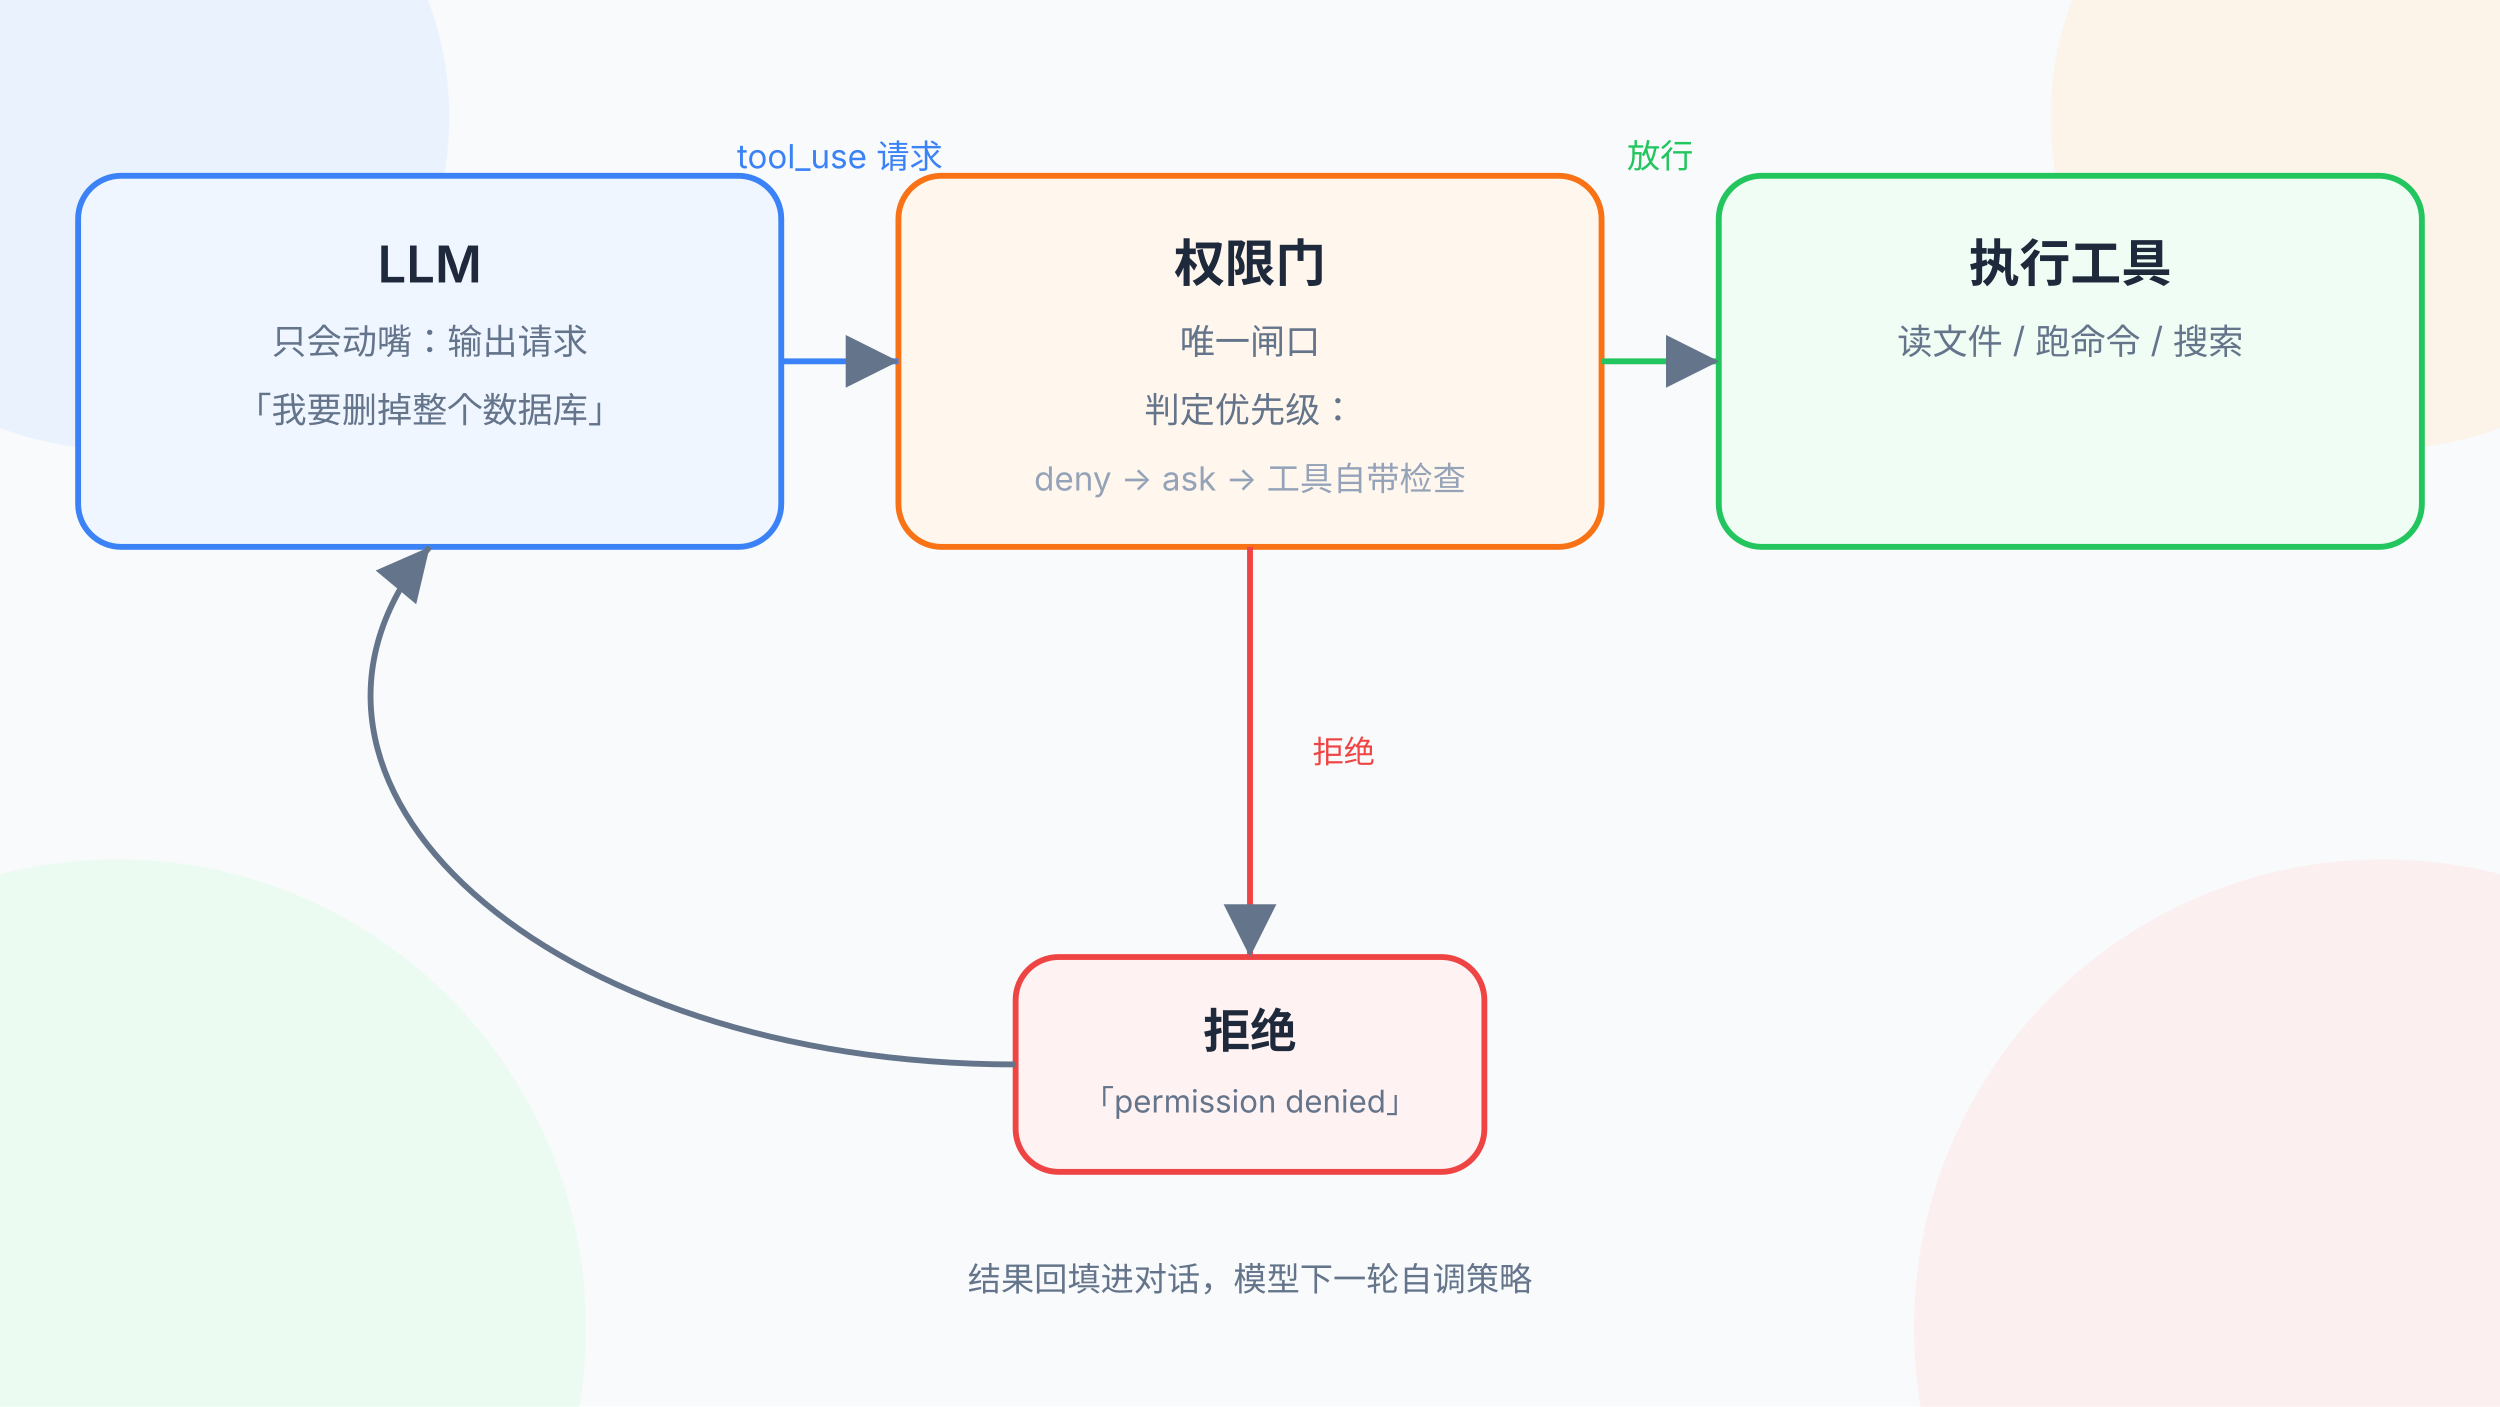
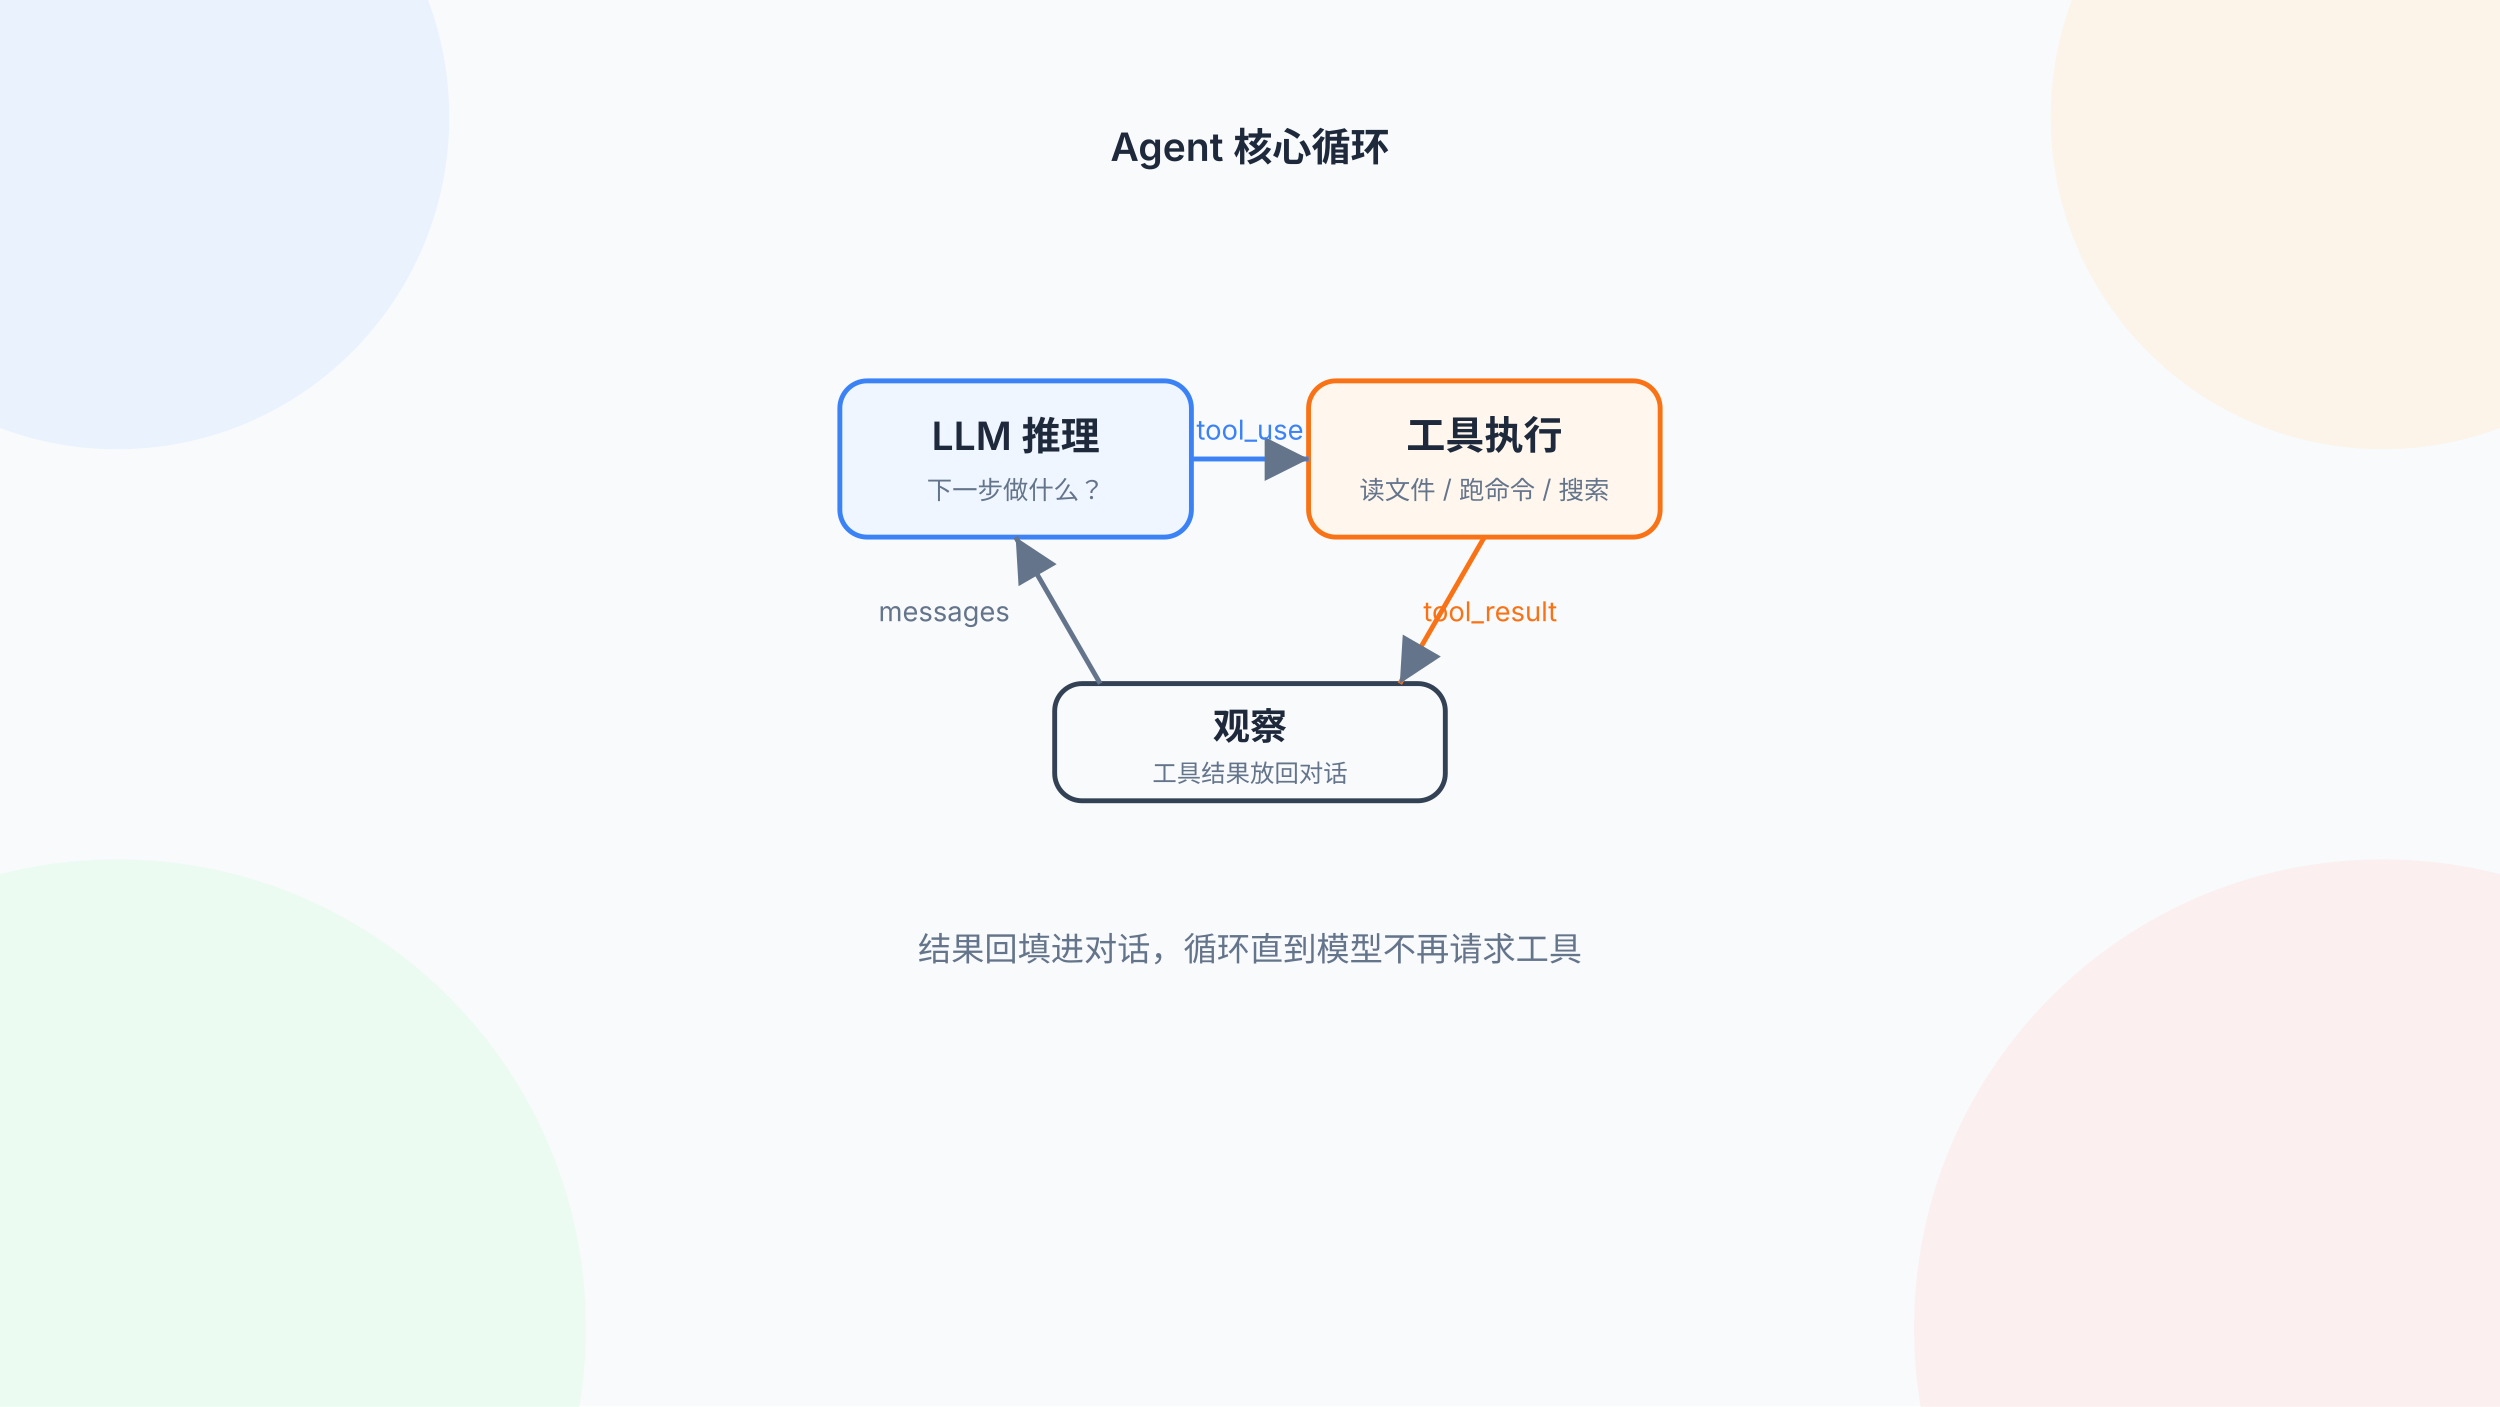
<svg xmlns="http://www.w3.org/2000/svg" width="1280" height="720" viewBox="0 0 1280 720">
  <defs>
    <marker id="arr" markerHeight="9" markerWidth="9" orient="auto-start-reverse" refX="10" refY="5" viewBox="0 0 10 10">
      <path fill="#64748b" d="M 0 0 L 10 5 L 0 10 z" />
    </marker>
  </defs>
  <rect width="1280" height="720" fill="#f8fafc" />
  <circle cx="60" cy="60" r="170" fill="#dbeafe" opacity="0.5" />
  <circle cx="1220" cy="60" r="170" fill="#ffedd5" opacity="0.5" />
  <circle cx="60" cy="680" r="240" fill="#dcfce7" opacity="0.45" />
  <circle cx="1220" cy="680" r="240" fill="#fee2e2" opacity="0.45" />
-   <rect width="360" height="190" x="40" y="90" fill="#eff6ff" stroke="#3b82f6" stroke-width="3" rx="22" />
-   <text x="220" y="135" fill="#1e293b" dominant-baseline="middle" font-family="ui-sans-serif, system-ui, -apple-system, 'Segoe UI', 'PingFang SC', 'Microsoft YaHei', sans-serif" font-size="26" text-anchor="middle" style="font-weight:600">LLM</text>
-   <text x="220" y="175" fill="#64748b" dominant-baseline="middle" font-family="ui-sans-serif, system-ui, -apple-system, 'Segoe UI', 'PingFang SC', 'Microsoft YaHei', sans-serif" font-size="18" text-anchor="middle">只会动嘴：输出请求</text>
-   <text x="220" y="210" fill="#64748b" dominant-baseline="middle" font-family="ui-sans-serif, system-ui, -apple-system, 'Segoe UI', 'PingFang SC', 'Microsoft YaHei', sans-serif" font-size="18" text-anchor="middle">「我要删掉整个数据库」</text>
-   <rect width="360" height="190" x="460" y="90" fill="#fff7ed" stroke="#f97316" stroke-width="3" rx="22" />
-   <text x="640" y="135" fill="#1e293b" dominant-baseline="middle" font-family="ui-sans-serif, system-ui, -apple-system, 'Segoe UI', 'PingFang SC', 'Microsoft YaHei', sans-serif" font-size="26" text-anchor="middle" style="font-weight:600">权限门</text>
-   <text x="640" y="175" fill="#64748b" dominant-baseline="middle" font-family="ui-sans-serif, system-ui, -apple-system, 'Segoe UI', 'PingFang SC', 'Microsoft YaHei', sans-serif" font-size="18" text-anchor="middle">唯一闸口</text>
-   <text x="640" y="210" fill="#64748b" dominant-baseline="middle" font-family="ui-sans-serif, system-ui, -apple-system, 'Segoe UI', 'PingFang SC', 'Microsoft YaHei', sans-serif" font-size="18" text-anchor="middle">判定优先级：</text>
-   <text x="640" y="245" fill="#94a3b8" dominant-baseline="middle" font-family="ui-sans-serif, system-ui, -apple-system, 'Segoe UI', 'PingFang SC', 'Microsoft YaHei', sans-serif" font-size="17" text-anchor="middle">deny → ask → 工具自带检查</text>
-   <rect width="360" height="190" x="880" y="90" fill="#f0fdf4" stroke="#22c55e" stroke-width="3" rx="22" />
-   <text x="1060" y="135" fill="#1e293b" dominant-baseline="middle" font-family="ui-sans-serif, system-ui, -apple-system, 'Segoe UI', 'PingFang SC', 'Microsoft YaHei', sans-serif" font-size="26" text-anchor="middle" style="font-weight:600">执行工具</text>
-   <text x="1060" y="175" fill="#64748b" dominant-baseline="middle" font-family="ui-sans-serif, system-ui, -apple-system, 'Segoe UI', 'PingFang SC', 'Microsoft YaHei', sans-serif" font-size="18" text-anchor="middle">读文件 / 跑命令 / 搜索</text>
-   <text x="430" y="80" fill="#3b82f6" dominant-baseline="middle" font-family="ui-sans-serif, system-ui, -apple-system, 'Segoe UI', 'PingFang SC', 'Microsoft YaHei', sans-serif" font-size="17" text-anchor="middle">tool_use 请求</text>
-   <text x="850" y="80" fill="#22c55e" dominant-baseline="middle" font-family="ui-sans-serif, system-ui, -apple-system, 'Segoe UI', 'PingFang SC', 'Microsoft YaHei', sans-serif" font-size="17" text-anchor="middle">放行</text>
-   <line x1="400" x2="460" y1="185" y2="185" stroke="#3b82f6" stroke-width="3" marker-end="url(#arr)" />
-   <line x1="820" x2="880" y1="185" y2="185" stroke="#22c55e" stroke-width="3" marker-end="url(#arr)" />
-   <rect width="240" height="110" x="520" y="490" fill="#fef2f2" stroke="#ef4444" stroke-width="3" rx="22" />
-   <text x="640" y="528" fill="#1e293b" dominant-baseline="middle" font-family="ui-sans-serif, system-ui, -apple-system, 'Segoe UI', 'PingFang SC', 'Microsoft YaHei', sans-serif" font-size="24" text-anchor="middle" style="font-weight:600">拒绝</text>
-   <text x="640" y="564" fill="#64748b" dominant-baseline="middle" font-family="ui-sans-serif, system-ui, -apple-system, 'Segoe UI', 'PingFang SC', 'Microsoft YaHei', sans-serif" font-size="16" text-anchor="middle">「permission denied」</text>
-   <line x1="640" x2="640" y1="280" y2="490" stroke="#ef4444" stroke-width="3" marker-end="url(#arr)" />
-   <text x="672" y="385" fill="#ef4444" dominant-baseline="middle" font-family="ui-sans-serif, system-ui, -apple-system, 'Segoe UI', 'PingFang SC', 'Microsoft YaHei', sans-serif" font-size="16" text-anchor="start">拒绝</text>
-   <path d="M 520 545 C 280 545, 120 400, 220 280" fill="none" stroke="#64748b" stroke-width="3" marker-end="url(#arr)" />
-   <text x="640" y="655" fill="#64748b" dominant-baseline="middle" font-family="ui-sans-serif, system-ui, -apple-system, 'Segoe UI', 'PingFang SC', 'Microsoft YaHei', sans-serif" font-size="17" text-anchor="middle">结果回填进对话，模型下一轮自调策略</text>
+   <text x="640" y="75" fill="#1e293b" dominant-baseline="middle" font-family="ui-sans-serif, system-ui, -apple-system, 'Segoe UI', 'PingFang SC', 'Microsoft YaHei', sans-serif" font-size="20" text-anchor="middle" style="font-weight:600">Agent 核心循环</text>
+   <rect width="180" height="80" x="430" y="195" fill="#eff6ff" stroke="#3b82f6" stroke-width="2.5" rx="14" />
+   <text x="520" y="223" fill="#1e293b" dominant-baseline="middle" font-family="ui-sans-serif, system-ui, -apple-system, 'Segoe UI', 'PingFang SC', 'Microsoft YaHei', sans-serif" font-size="20" text-anchor="middle" style="font-weight:600">LLM 推理</text>
+   <text x="520" y="251" fill="#64748b" dominant-baseline="middle" font-family="ui-sans-serif, system-ui, -apple-system, 'Segoe UI', 'PingFang SC', 'Microsoft YaHei', sans-serif" font-size="13" text-anchor="middle">下一步做什么？</text>
+   <rect width="180" height="80" x="670" y="195" fill="#fff7ed" stroke="#f97316" stroke-width="2.5" rx="14" />
+   <text x="760" y="223" fill="#1e293b" dominant-baseline="middle" font-family="ui-sans-serif, system-ui, -apple-system, 'Segoe UI', 'PingFang SC', 'Microsoft YaHei', sans-serif" font-size="20" text-anchor="middle" style="font-weight:600">工具执行</text>
+   <text x="760" y="251" fill="#64748b" dominant-baseline="middle" font-family="ui-sans-serif, system-ui, -apple-system, 'Segoe UI', 'PingFang SC', 'Microsoft YaHei', sans-serif" font-size="13" text-anchor="middle">读文件 / 跑命令 / 搜索</text>
+   <rect width="200" height="60" x="540" y="350" fill="#f8fafc" stroke="#334155" stroke-width="2.5" rx="14" />
+   <text x="640" y="372" fill="#1e293b" dominant-baseline="middle" font-family="ui-sans-serif, system-ui, -apple-system, 'Segoe UI', 'PingFang SC', 'Microsoft YaHei', sans-serif" font-size="19" text-anchor="middle" style="font-weight:600">观察</text>
+   <text x="640" y="396" fill="#64748b" dominant-baseline="middle" font-family="ui-sans-serif, system-ui, -apple-system, 'Segoe UI', 'PingFang SC', 'Microsoft YaHei', sans-serif" font-size="12.5" text-anchor="middle">工具结果放回对话</text>
+   <line x1="610" x2="670" y1="235" y2="235" stroke="#3b82f6" stroke-width="2.5" marker-end="url(#arr)" />
+   <text x="640" y="220" fill="#3b82f6" dominant-baseline="middle" font-family="ui-sans-serif, system-ui, -apple-system, 'Segoe UI', 'PingFang SC', 'Microsoft YaHei', sans-serif" font-size="14" text-anchor="middle">tool_use</text>
+   <line x1="760" x2="716.7" y1="275" y2="350" stroke="#f97316" stroke-width="2.5" marker-end="url(#arr)" />
+   <text x="763" y="313" fill="#f97316" dominant-baseline="middle" font-family="ui-sans-serif, system-ui, -apple-system, 'Segoe UI', 'PingFang SC', 'Microsoft YaHei', sans-serif" font-size="14" text-anchor="middle">tool_result</text>
+   <line x1="563.3" x2="520" y1="350" y2="275" stroke="#64748b" stroke-width="2.5" marker-end="url(#arr)" />
+   <text x="517" y="313" fill="#64748b" dominant-baseline="middle" font-family="ui-sans-serif, system-ui, -apple-system, 'Segoe UI', 'PingFang SC', 'Microsoft YaHei', sans-serif" font-size="14" text-anchor="end">messages</text>
+   <text x="640" y="486" fill="#64748b" dominant-baseline="middle" font-family="ui-sans-serif, system-ui, -apple-system, 'Segoe UI', 'PingFang SC', 'Microsoft YaHei', sans-serif" font-size="17" text-anchor="middle">结果回填进对话，循环直到模型不再请求工具</text>
</svg>
